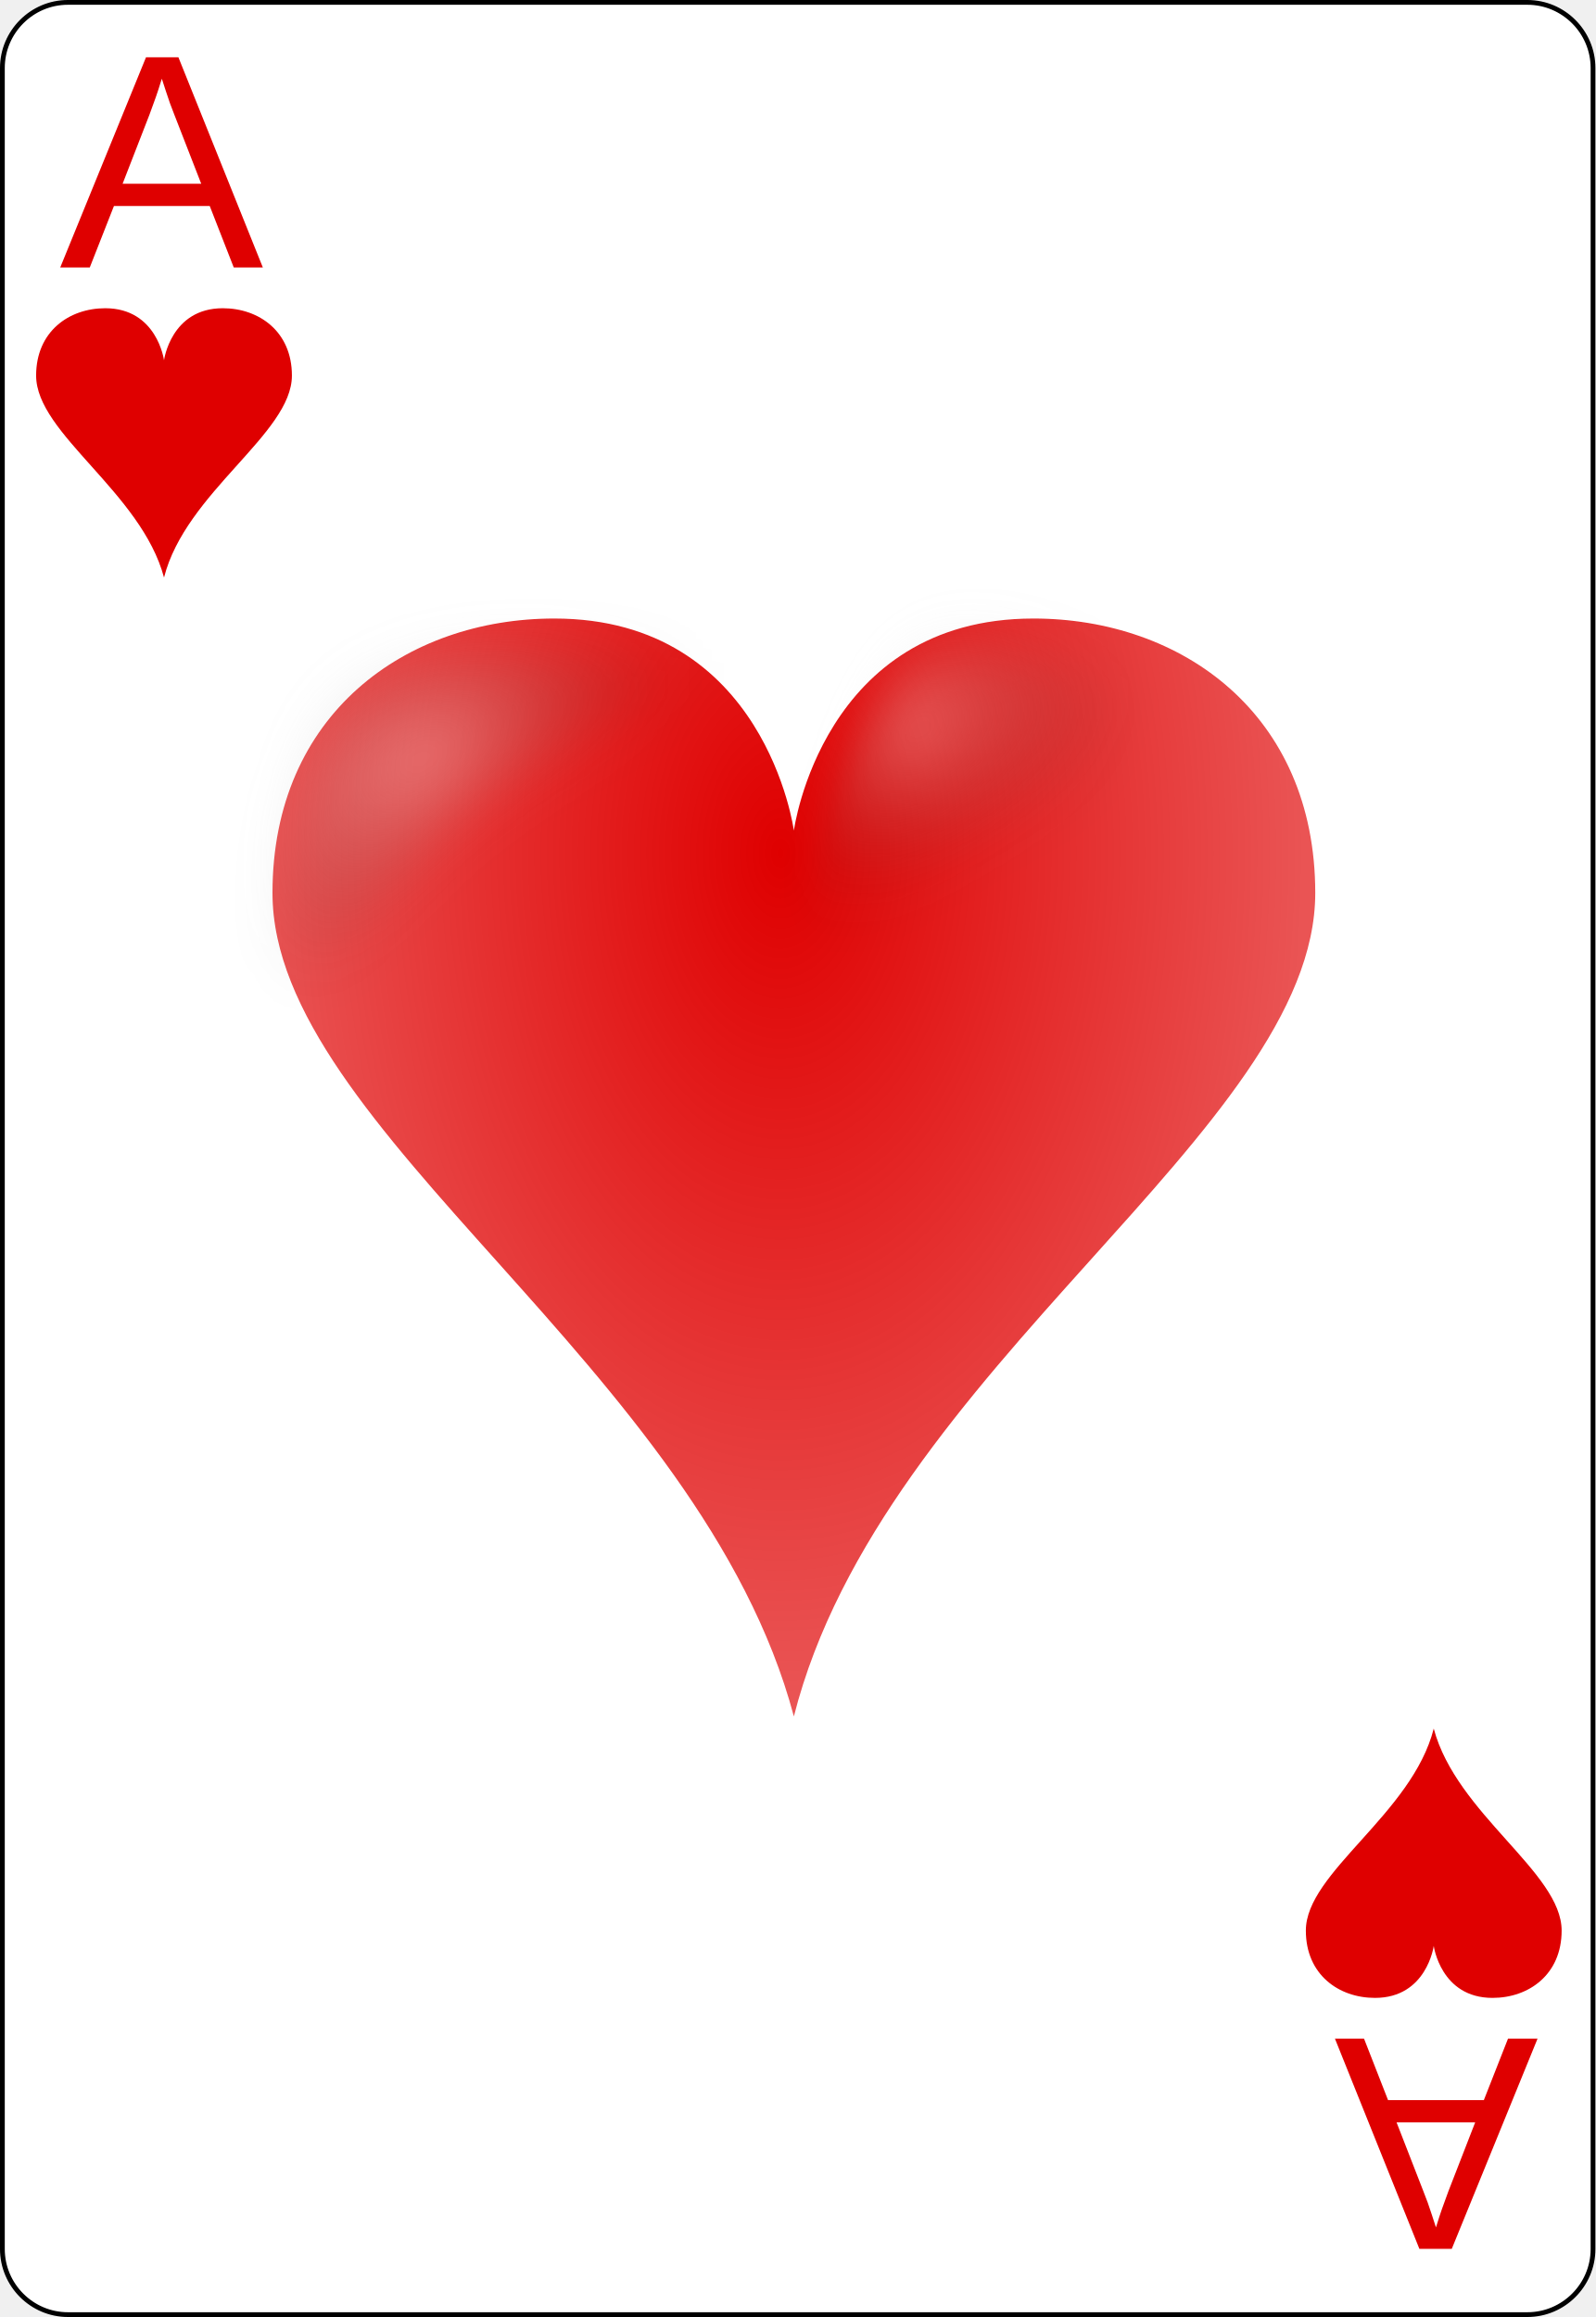
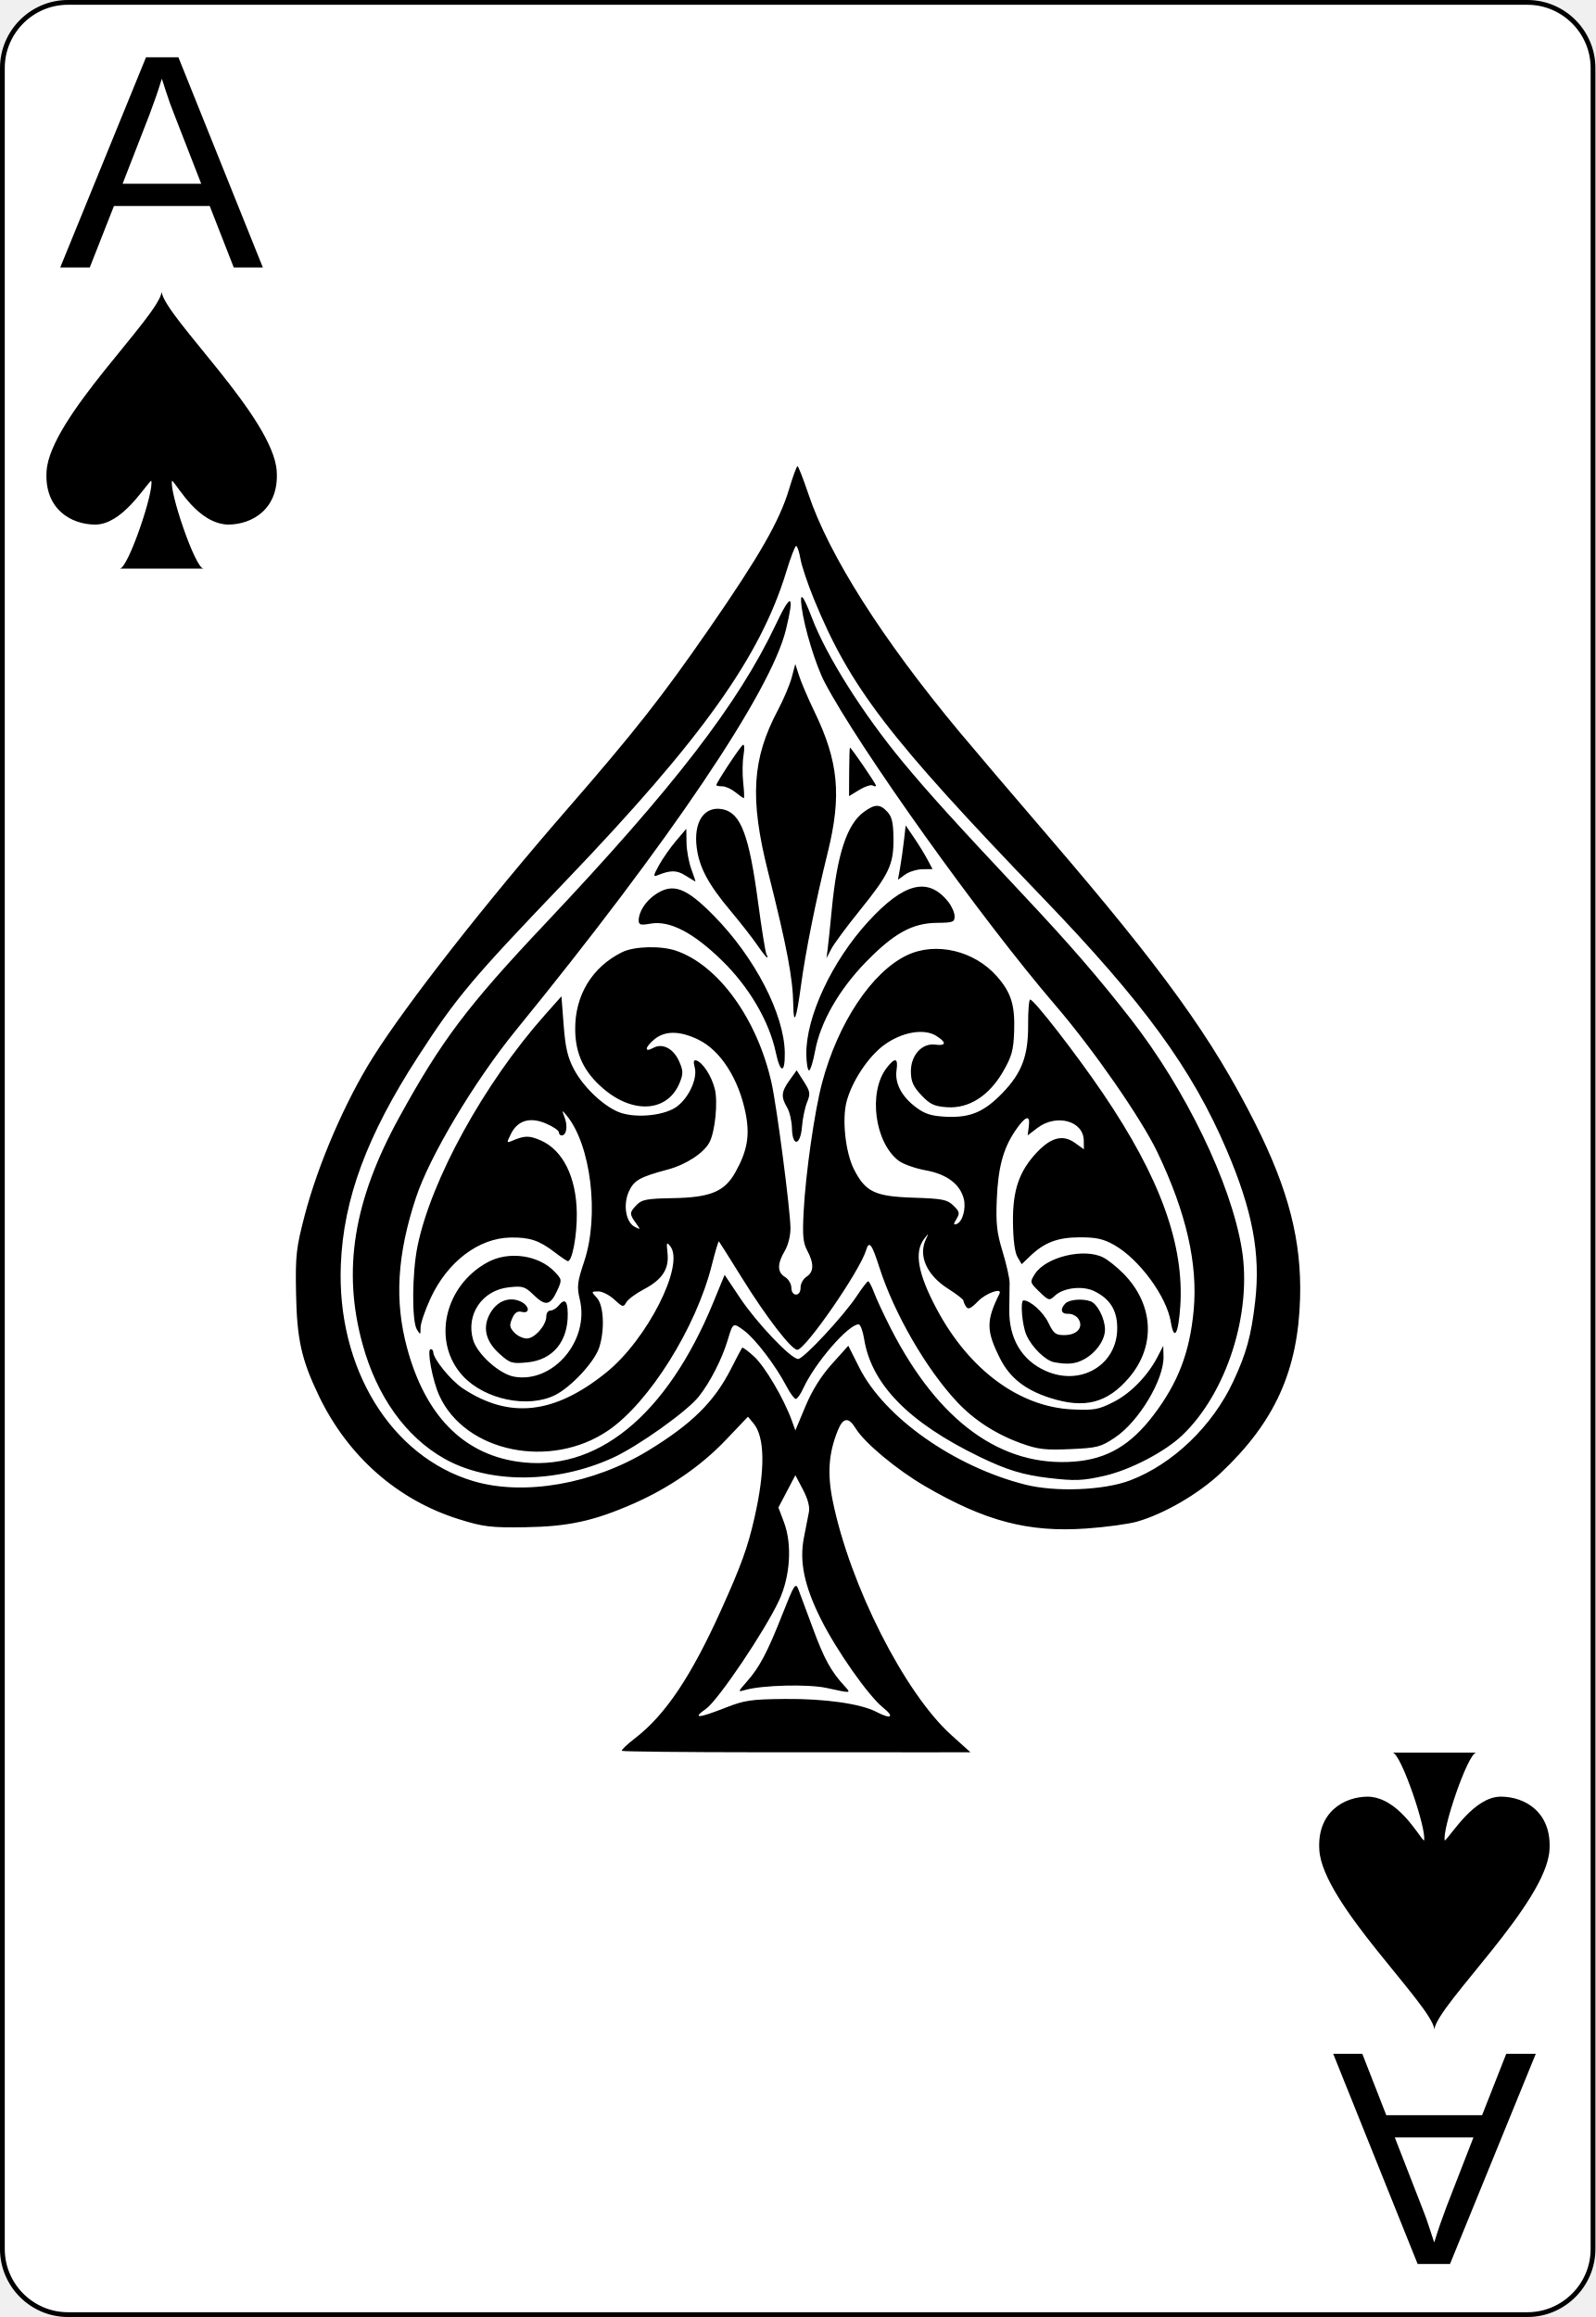
- <svg xmlns="http://www.w3.org/2000/svg" xmlns:xlink="http://www.w3.org/1999/xlink" width="167.087pt" height="242.667pt" viewBox="0 0 167.087 242.667" xml:space="preserve" id="svg2" version="1.1">
-   <defs id="defs41">
-     <radialGradient xlink:href="#linearGradient3773" id="radialGradient3781" cx="-0.158" cy="-8.835" fx="-0.158" fy="-8.835" r="8" gradientTransform="matrix(-1.584269,-0.02349808,0.03071979,-2.477574,-0.2485638,-26.71351)" gradientUnits="userSpaceOnUse" />
-     <linearGradient id="linearGradient3773">
-       <stop style="stop-color:#000000;stop-opacity:1;" offset="0" id="stop3775" />
-       <stop style="stop-color:#000000;stop-opacity:0.649;" offset="1" id="stop3777" />
-     </linearGradient>
-     <radialGradient xlink:href="#linearGradient3773" id="radialGradient3957" cx="-0.158" cy="-8.835" fx="-0.158" fy="-8.835" r="8" gradientTransform="matrix(-1.584269,-0.02349808,0.03071979,-2.477574,-0.2485638,-26.71351)" gradientUnits="userSpaceOnUse" />
-     <linearGradient id="linearGradient3959">
-       <stop style="stop-color:#000000;stop-opacity:1;" offset="0" id="stop3961" />
-       <stop style="stop-color:#000000;stop-opacity:0.649;" offset="1" id="stop3963" />
-     </linearGradient>
-     <radialGradient r="81.903" fy="509.476" fx="168.025" cy="509.476" cx="168.025" gradientTransform="matrix(1.25656,-0.7774064,0.3366382,0.5361257,-221.2021,359.2426)" gradientUnits="userSpaceOnUse" id="radialGradient3975" xlink:href="#linearGradient3784-4" />
-     <linearGradient id="linearGradient3784-4">
-       <stop style="stop-color:#ffffff;stop-opacity:0.435;" offset="0" id="stop3786-8" />
-       <stop style="stop-color:#000000;stop-opacity:0;" offset="1" id="stop3788-6" />
-     </linearGradient>
-     <radialGradient xlink:href="#linearGradient3784-4-5" id="radialGradient3929" gradientUnits="userSpaceOnUse" gradientTransform="matrix(1.25656,-0.7774064,0.3366382,0.5361257,-221.2021,359.2426)" cx="168.025" cy="509.476" fx="168.025" fy="509.476" r="81.903" />
-     <linearGradient id="linearGradient3784-4-5">
-       <stop style="stop-color:#ffffff;stop-opacity:0.489;" offset="0" id="stop3786-8-0" />
-       <stop style="stop-color:#000000;stop-opacity:0;" offset="1" id="stop3788-6-3" />
-     </linearGradient>
-     <radialGradient xlink:href="#linearGradient3784-4-1" id="radialGradient3927" gradientUnits="userSpaceOnUse" gradientTransform="matrix(1.25656,-0.7774064,0.3366382,0.5361257,-221.2021,359.2426)" cx="168.025" cy="509.476" fx="168.025" fy="509.476" r="81.903" />
-     <linearGradient id="linearGradient3784-4-1">
-       <stop style="stop-color:#ffffff;stop-opacity:0.237;" offset="0" id="stop3786-8-03" />
-       <stop style="stop-color:#000000;stop-opacity:0;" offset="1" id="stop3788-6-6" />
-     </linearGradient>
-     <radialGradient xlink:href="#linearGradient3768" id="radialGradient3776" cx="-0.206" cy="-4.579" fx="-0.206" fy="-4.579" r="8" gradientTransform="matrix(-1,0,0,-1.720176,-0.4120407,-13.02719)" gradientUnits="userSpaceOnUse" />
-     <linearGradient id="linearGradient3768">
-       <stop style="stop-color:#df0000;stop-opacity:1;" offset="0" id="stop3770" />
-       <stop style="stop-color:#df0000;stop-opacity:0.672;" offset="1" id="stop3772" />
-     </linearGradient>
-     <radialGradient r="81.903" fy="511.223" fx="171.487" cy="511.223" cx="171.487" gradientTransform="matrix(1.152989,-0.6739155,0.3948202,0.6754904,-233.6326,270.4008)" gradientUnits="userSpaceOnUse" id="radialGradient4013" xlink:href="#linearGradient3784-4-6" />
-     <linearGradient id="linearGradient3784-4-6">
-       <stop style="stop-color:#ffffff;stop-opacity:0.313;" offset="0" id="stop3786-8-8" />
-       <stop style="stop-color:#000000;stop-opacity:0;" offset="1" id="stop3788-6-8" />
-     </linearGradient>
-     <filter color-interpolation-filters="sRGB" id="filter3834-6" x="-0.139" width="1.279" y="-0.162" height="1.325">
-       <feGaussianBlur stdDeviation="9.511" id="feGaussianBlur3836-6" />
-     </filter>
-     <radialGradient r="81.903" fy="492.632" fx="159.354" cy="492.632" cx="159.354" gradientTransform="matrix(1.089478,-0.715138,0.4464527,0.6562658,-244.9333,290.9185)" gradientUnits="userSpaceOnUse" id="radialGradient4013-8" xlink:href="#linearGradient3784-4-2" />
-     <linearGradient id="linearGradient3784-4-2">
-       <stop style="stop-color:#ffffff;stop-opacity:0.29;" offset="0" id="stop3786-8-1" />
-       <stop style="stop-color:#000000;stop-opacity:0;" offset="1" id="stop3788-6-5" />
-     </linearGradient>
-     <filter color-interpolation-filters="sRGB" id="filter3834-6-3" x="-0.139" width="1.279" y="-0.162" height="1.325">
-       <feGaussianBlur stdDeviation="9.511" id="feGaussianBlur3836-6-3" />
-     </filter>
-     <radialGradient r="81.903" fy="492.632" fx="159.354" cy="492.632" cx="159.354" gradientTransform="matrix(1.089478,-0.715138,0.4464527,0.6562658,-244.9333,290.9185)" gradientUnits="userSpaceOnUse" id="radialGradient3073" xlink:href="#linearGradient3784-4-2" />
-   </defs>
+ <svg xmlns="http://www.w3.org/2000/svg" width="167.087pt" height="242.667pt" viewBox="0 0 167.087 242.667" xml:space="preserve" id="svg2" version="1.1">
+   <defs id="defs41" />
  <g id="Layer_x0020_1" style="fill-rule:nonzero;clip-rule:nonzero;stroke:#000000;stroke-miterlimit:4;">
    <path style="fill:#FFFFFF;stroke-width:0.5;" d="M166.837,235.548c0,3.777-3.087,6.869-6.871,6.869H7.111c-3.775,0-6.861-3.092-6.861-6.869V7.12C0.25,3.343,3.336,0.25,7.111,0.25h152.855    c3.784,0,6.871,3.093,6.871,6.87v228.428z" id="path5" />
    <g style="stroke:none;" id="g7">
      <g id="g9">
				
			</g>
    </g>
    <g id="g15">
			
		</g>
    <g id="g19">
			
		</g>
    <g style="stroke:none;" id="g23">
      <g id="g25">
				
			</g>
    </g>
    <g style="stroke:none;" id="g31">
      <g id="g33">
				
			</g>
    </g>
  </g>
-   <text xml:space="preserve" style="font-size:32px;font-style:normal;font-weight:normal;line-height:125%;letter-spacing:0px;word-spacing:0px;fill:#df0000;fill-opacity:1;stroke:none;font-family:Bitstream Vera Sans" x="6.246" y="28.013" id="text3788">
-     <tspan id="tspan3790" x="6.246" y="28.013" style="font-style:normal;font-variant:normal;font-weight:normal;font-stretch:normal;font-family:Arial;-inkscape-font-specification:Arial;fill:#df0000;fill-opacity:1">A</tspan>
+   <text xml:space="preserve" style="font-size:32px;font-style:normal;font-weight:normal;line-height:125%;letter-spacing:0px;word-spacing:0px;fill:#000000;fill-opacity:1;stroke:none;font-family:Bitstream Vera Sans" x="6.246" y="28.013" id="text3788">
+     <tspan id="tspan3790" x="6.246" y="28.013" style="font-style:normal;font-variant:normal;font-weight:normal;font-stretch:normal;font-family:Arial;-inkscape-font-specification:Arial">A</tspan>
  </text>
-   <g transform="matrix(0.1968698,0,0,0.1968698,11.54991,16.86967)" id="g3036">
-     <g style="stroke:none" id="layer1-9" transform="matrix(34.67063,0,0,32.44841,363.6508,535.3979)">
-       <path d="M 3.676,-9 C 0.433,-9 0,-5.523 0,-5.523 0,-5.523 -0.433,-9 -3.676,-9 -5.946,-9 -8,-7.441 -8,-4.5 -8,-0.614 -1.421,3.294 0,9 1.352,3.299 8,-0.614 8,-4.5 8,-7.441 5.946,-9 3.676,-9 z" id="hl" style="fill:url(#radialGradient3776);fill-opacity:1;stroke:none" />
-     </g>
-     <path transform="matrix(1.484247,0,0,1.537104,-80.68896,-450.5936)" id="path3762-6-4" d="m 117.301,604.266 c 0,0 -8.068,-94.95 22.857,-122.857 34.761,-31.369 140,-11.429 140,-11.429 0,0 -71.54,24.838 -100,48.571 -27.21,22.692 -62.857,85.714 -62.857,85.714 z" style="fill:url(#radialGradient4013);fill-opacity:1;stroke:none;filter:url(#filter3834-6)" />
-     <path transform="matrix(1.153293,0.3378255,-0.3292825,1.401643,422.9377,-451.9048)" id="path3762-6-2-3" d="m 117.301,604.266 c 0,0 -8.068,-94.95 22.857,-122.857 34.761,-31.369 140,-11.429 140,-11.429 0,0 -63.093,37.071 -91.553,60.804 -27.21,22.692 -71.305,73.481 -71.305,73.481 z" style="fill:url(#radialGradient3073);fill-opacity:1;stroke:none;filter:url(#filter3834-6-3)" />
+   <g transform="matrix(1.508595,0,0,1.379325,16.92904,45.06616)" id="layer1-7">
+     <path id="sl" d="M 7.989,3.103 C 7.747,-0.954 0.242,-8.59 0,-10.5 c -0.242,1.909 -7.747,9.545 -7.989,13.603 -0.169,2.868 1.695,4.057 3.39,4.057 1.835,-0.022 3.351,-2.801 3.873,-3.341 0.242,0.716 -1.603,6.682 -2.179,6.682 l 5.811,0 C 2.33,10.501 0.485,4.535 0.727,3.819 1.184,4.315 2.524,7.077 4.601,7.16 6.295,7.159 8.158,5.971 7.989,3.103 z" style="fill:#000000" />
  </g>
-   <g transform="matrix(1.674307,0,0,1.566992,17.17751,46.38532)" id="layer1-9-6" style="fill:#df0000;fill-opacity:1">
-     <path style="fill:#df0000;fill-opacity:1" id="hl-8" d="M 3.676,-9 C 0.433,-9 0,-5.523 0,-5.523 0,-5.523 -0.433,-9 -3.676,-9 -5.946,-9 -8,-7.441 -8,-4.5 -8,-0.614 -1.421,3.294 0,9 1.352,3.299 8,-0.614 8,-4.5 8,-7.441 5.946,-9 3.676,-9 z" />
+   <text xml:space="preserve" style="font-size:32px;font-style:normal;font-weight:normal;line-height:125%;letter-spacing:0px;word-spacing:0px;fill:#000000;fill-opacity:1;stroke:none;font-family:Bitstream Vera Sans" x="-160.908" y="-215.097" id="text3788-2" transform="scale(-1,-1)">
+     <tspan id="tspan3790-3" x="-160.908" y="-215.097" style="font-style:normal;font-variant:normal;font-weight:normal;font-stretch:normal;font-family:Arial;-inkscape-font-specification:Arial">A</tspan>
+   </text>
+   <g transform="matrix(-1.508595,0,0,-1.379325,150.2247,198.0438)" id="layer1-7-8">
+     <path id="sl-0" d="M 7.989,3.103 C 7.747,-0.954 0.242,-8.59 0,-10.5 c -0.242,1.909 -7.747,9.545 -7.989,13.603 -0.169,2.868 1.695,4.057 3.39,4.057 1.835,-0.022 3.351,-2.801 3.873,-3.341 0.242,0.716 -1.603,6.682 -2.179,6.682 l 5.811,0 C 2.33,10.501 0.485,4.535 0.727,3.819 1.184,4.315 2.524,7.077 4.601,7.16 6.295,7.159 8.158,5.971 7.989,3.103 z" style="fill:#000000" />
  </g>
-   <text xml:space="preserve" style="font-size:32px;font-style:normal;font-weight:normal;line-height:125%;letter-spacing:0px;word-spacing:0px;fill:#df0000;fill-opacity:1;stroke:none;font-family:Bitstream Vera Sans" x="-161.088" y="-213.515" id="text3788-4" transform="scale(-1,-1)">
-     <tspan id="tspan3790-3" x="-161.088" y="-213.515" style="font-style:normal;font-variant:normal;font-weight:normal;font-stretch:normal;fill:#df0000;fill-opacity:1;font-family:Arial;-inkscape-font-specification:Arial">A</tspan>
-   </text>
-   <g transform="matrix(-1.674307,0,0,-1.566992,150.156,195.1431)" id="layer1-9-6-5" style="fill:#df0000;fill-opacity:1">
-     <path style="fill:#df0000;fill-opacity:1" id="hl-8-1" d="M 3.676,-9 C 0.433,-9 0,-5.523 0,-5.523 0,-5.523 -0.433,-9 -3.676,-9 -5.946,-9 -8,-7.441 -8,-4.5 -8,-0.614 -1.421,3.294 0,9 1.352,3.299 8,-0.614 8,-4.5 8,-7.441 5.946,-9 3.676,-9 z" />
-   </g>
+   <path style="fill:#000000" d="m 79.5,183.521 c -7.826,-0.004 -14.295,-0.072 -14.375,-0.151 -0.081,-0.078 0.556,-0.684 1.416,-1.346 3.13,-2.41 5.827,-6.427 8.939,-13.312 2.139,-4.732 2.827,-6.631 3.538,-9.761 1.137,-5.009 1.1,-8.437 -0.106,-9.882 l -0.578,-0.693 -2.33,2.448 c -2.59,2.721 -5.961,5.038 -9.722,6.683 -4.12,1.802 -6.785,2.378 -11.31,2.446 -3.568,0.053 -4.337,-0.04 -6.887,-0.834 -6.438,-2.004 -11.655,-6.595 -14.694,-12.929 -1.831,-3.816 -2.298,-5.93 -2.387,-10.787 -0.072,-3.929 0.014,-4.693 0.907,-8.117 1.395,-5.347 4.254,-11.962 7.164,-16.579 3.537,-5.612 11.693,-16.027 20.313,-25.941 7.092,-8.157 9.95,-11.791 14.898,-18.945 5.264,-7.612 7.354,-11.261 8.351,-14.582 0.399,-1.328 0.797,-2.414 0.885,-2.415 0.088,-5.1e-5 0.604,1.319 1.146,2.932 2.156,6.414 7.733,15.195 15.82,24.905 1.44,1.729 5.632,6.653 9.316,10.942 12.066,14.047 17.16,21.119 21.66,30.072 3.485,6.932 4.859,12.276 4.695,18.249 -0.21,7.634 -2.655,13.027 -8.322,18.356 -2.334,2.195 -5.915,4.274 -8.761,5.087 -0.88,0.251 -3.262,0.574 -5.293,0.718 -6.082,0.43 -10.616,-0.762 -16.935,-4.451 -2.963,-1.73 -6.312,-4.525 -7.238,-6.039 -0.748,-1.224 -1.321,-1.146 -1.883,0.256 -0.944,2.358 -1.095,4.482 -0.521,7.315 1.792,8.834 7.522,20.148 12.442,24.569 l 1.988,1.786 -3.955,0.004 c -2.175,0.003 -10.358,5.4e-4 -18.184,-0.004 z m 12.99,-4.672 c -1.542,-1.233 -4.883,-5.992 -6.538,-9.312 -1.721,-3.453 -2.247,-5.989 -1.76,-8.486 0.2,-1.024 0.437,-2.239 0.527,-2.701 0.105,-0.539 -0.12,-1.379 -0.628,-2.343 l -0.792,-1.503 -0.888,1.691 -0.888,1.691 0.586,1.557 c 0.865,2.297 0.658,5.634 -0.505,8.148 -1.47,3.176 -6.396,10.49 -7.665,11.38 -1.486,1.042 -0.826,1.008 2.005,-0.103 2.04,-0.801 2.691,-0.897 6.292,-0.931 4.137,-0.039 7.912,0.498 9.559,1.359 1.532,0.801 1.932,0.544 0.695,-0.445 z m -5.933,-2.066 c -1.911,-0.417 -6.729,-0.297 -8.513,0.213 -0.791,0.226 -0.789,0.217 0.175,-0.875 1.327,-1.502 2.166,-3.093 3.738,-7.09 1.209,-3.074 1.364,-3.319 1.649,-2.596 0.173,0.439 0.86,2.284 1.526,4.099 1.167,3.178 1.893,4.507 3.299,6.033 0.737,0.8 0.779,0.795 -1.873,0.216 z M 118.364,155.044 c 4.476,-1.707 8.628,-5.698 10.81,-10.392 1.373,-2.954 1.861,-4.737 2.277,-8.32 0.583,-5.024 -0.265,-9.532 -2.997,-15.929 -3.611,-8.455 -8.685,-15.408 -19.291,-26.43 C 93.039,77.217 89.044,72.003 85.25,62.765 c -0.649,-1.581 -1.288,-3.488 -1.42,-4.237 -0.131,-0.749 -0.335,-1.357 -0.452,-1.35 -0.117,0.007 -0.582,1.223 -1.033,2.704 -2.715,8.906 -8.835,17.488 -23.073,32.356 -9.924,10.364 -11.469,12.202 -15.537,18.497 -5.315,8.223 -7.765,14.841 -8.039,21.719 -0.433,10.846 5.25,20.117 13.9,22.675 5.289,1.564 12.55,0.295 18.271,-3.193 4.596,-2.802 6.936,-5.115 8.705,-8.602 0.569,-1.121 1.086,-2.102 1.15,-2.179 0.063,-0.077 0.64,0.348 1.281,0.945 1.123,1.045 3.089,4.385 3.904,6.63 l 0.392,1.08 1.055,-2.522 c 0.701,-1.674 1.632,-3.164 2.772,-4.433 l 1.717,-1.911 1.148,2.285 c 2.619,5.215 9.929,10.372 17.373,12.258 3.182,0.806 8.258,0.602 10.998,-0.443 z m -8.513,-0.248 c -2.71,-0.322 -4.411,-0.841 -7.239,-2.21 -7.434,-3.6 -11.354,-7.601 -12.114,-12.366 -0.134,-0.838 -0.394,-1.521 -0.578,-1.518 -1.091,0.016 -4.593,4.072 -5.8,6.717 -0.274,0.6 -0.623,1.092 -0.776,1.095 -0.153,0.003 -0.598,-0.606 -0.99,-1.351 -1.133,-2.158 -3.246,-4.932 -4.412,-5.795 -1.177,-0.871 -1.173,-0.873 -1.732,0.986 -0.598,1.988 -1.823,4.386 -3.017,5.903 -1.218,1.548 -6.374,5.222 -9.021,6.428 -5.947,2.71 -12.95,2.738 -17.656,0.071 -4.032,-2.285 -7.05,-6.518 -8.552,-11.993 -2.123,-7.739 -0.942,-15.025 3.849,-23.745 4.413,-8.031 7.138,-11.648 15.262,-20.254 13.469,-14.267 20.243,-23.052 24.166,-31.34 1.63,-3.444 1.992,-3.268 1.07,0.521 -1.575,6.473 -12.141,22.15 -28.279,41.957 -4.349,5.338 -9.035,13.187 -10.472,17.54 -1.974,5.98 -2.259,10.796 -0.931,15.721 1.887,7.001 5.788,11.042 11.495,11.909 8.277,1.258 15.681,-4.739 20.583,-16.672 l 1.183,-2.881 1.623,2.43 c 1.761,2.637 5.339,6.392 6.081,6.381 0.569,-0.008 4.757,-4.507 6.135,-6.591 0.558,-0.843 1.094,-1.538 1.191,-1.544 0.097,-0.006 0.378,0.528 0.624,1.188 0.246,0.659 1.025,2.329 1.73,3.712 4.995,9.793 11.616,14.596 19.275,13.98 3.406,-0.274 5.868,-1.722 8.248,-4.852 2.579,-3.391 3.798,-6.562 4.213,-10.955 0.461,-4.879 -0.77,-10.259 -3.791,-16.581 -1.694,-3.543 -6.705,-10.765 -10.683,-15.396 -7.777,-9.053 -20.649,-27.077 -24.186,-33.866 -0.917,-1.76 -2.1,-5.62 -2.389,-7.797 -0.234,-1.759 0.124,-1.401 1.066,1.067 1.535,4.023 5.327,10.038 9.525,15.109 2.631,3.179 5.534,6.381 12.821,14.143 4.696,5.002 7.671,8.441 11.04,12.762 5.762,7.389 10.498,17.183 11.636,24.065 1.112,6.718 -1.573,15.125 -6.249,19.565 -1.824,1.732 -5.447,3.616 -8.131,4.227 -2.285,0.52 -3.09,0.552 -5.819,0.228 z m -2.841,-3.603 c -2.727,-0.992 -5.001,-2.462 -6.811,-4.402 -3.217,-3.449 -6.565,-9.253 -8.095,-14.034 -0.801,-2.502 -1.082,-2.866 -1.4,-1.812 -0.653,2.169 -6.35,10.413 -7.203,10.423 -0.605,0.008 -3.242,-3.41 -5.753,-7.456 -1.301,-2.096 -2.408,-3.852 -2.459,-3.902 -0.051,-0.05 -0.387,1.078 -0.746,2.505 -1.642,6.524 -6.544,14.355 -10.819,17.286 -6.034,4.136 -14.975,2.314 -17.701,-3.608 -0.726,-1.577 -1.347,-4.888 -0.918,-4.894 0.147,-0.003 0.27,0.144 0.272,0.324 0.011,0.714 1.842,2.958 3.089,3.786 4.894,3.247 9.614,2.718 15.057,-1.687 4.255,-3.443 8.195,-11.212 6.686,-13.182 -0.391,-0.51 -0.425,-0.432 -0.301,0.693 0.184,1.67 -0.543,2.783 -2.486,3.804 -0.84,0.441 -1.666,1.059 -1.836,1.373 -0.283,0.524 -0.386,0.499 -1.245,-0.299 -0.515,-0.478 -1.276,-0.865 -1.692,-0.859 -0.743,0.011 -0.745,0.022 -0.145,0.666 0.729,0.782 0.853,3.335 0.253,5.204 -0.483,1.506 -2.944,4.158 -4.633,4.995 -2.833,1.403 -7.339,0.471 -9.633,-1.992 -3.286,-3.53 -1.997,-9.456 2.597,-11.936 2.206,-1.191 5.338,-0.742 6.996,1.003 0.777,0.818 0.783,0.86 0.271,1.976 -0.716,1.561 -1.222,1.661 -2.434,0.485 -0.951,-0.923 -1.17,-0.991 -2.641,-0.828 -2.785,0.31 -4.508,2.847 -3.733,5.498 0.444,1.519 2.769,3.598 4.322,3.866 4.075,0.702 7.884,-3.797 6.854,-8.094 -0.321,-1.339 -0.268,-1.8 0.462,-3.985 1.6,-4.794 0.705,-12.203 -1.846,-15.287 -0.504,-0.61 -0.512,-0.6 -0.198,0.241 0.34,0.91 0.18,1.848 -0.317,1.855 -0.158,0.003 -0.289,-0.147 -0.292,-0.333 -0.003,-0.185 -0.607,-0.596 -1.343,-0.912 -1.677,-0.721 -2.968,-0.34 -3.678,1.084 -0.465,0.933 -0.46,0.97 0.101,0.731 1.329,-0.569 1.799,-0.577 3.006,-0.055 2.339,1.013 3.749,3.86 3.791,7.656 0.025,2.296 -0.477,4.989 -0.931,4.995 -0.093,0.002 -0.718,-0.419 -1.389,-0.934 -1.615,-1.241 -2.633,-1.579 -4.636,-1.54 -3.343,0.064 -6.596,2.542 -8.368,6.376 -0.574,1.241 -1.042,2.622 -1.041,3.069 0.002,0.774 -0.016,0.782 -0.387,0.176 -0.537,-0.879 -0.501,-5.9 0.062,-8.678 1.417,-6.985 6.993,-17.112 13.367,-24.278 l 1.715,-1.928 0.232,3.024 c 0.182,2.371 0.416,3.371 1.085,4.631 1.04,1.959 3.309,4.051 4.953,4.567 1.796,0.563 4.64,0.225 5.847,-0.695 1.256,-0.958 2.147,-2.935 1.84,-4.085 -0.161,-0.604 -0.111,-0.815 0.171,-0.725 0.681,0.216 1.616,1.668 1.939,3.013 0.33,1.372 0.023,4.421 -0.558,5.546 -0.581,1.125 -2.452,2.35 -4.376,2.865 -2.934,0.785 -3.534,1.124 -4.071,2.299 -0.627,1.373 -0.323,3.22 0.609,3.7 0.627,0.324 0.632,0.308 0.117,-0.403 -0.683,-0.945 -0.676,-1.102 0.091,-1.892 0.545,-0.562 1.067,-0.66 3.766,-0.706 3.959,-0.068 5.432,-0.676 6.571,-2.713 1.247,-2.229 1.53,-3.841 1.079,-6.136 -0.712,-3.62 -2.622,-6.612 -4.942,-7.745 -1.933,-0.944 -3.486,-0.964 -4.6,-0.06 -1.01,0.819 -1.113,1.456 -0.15,0.921 0.979,-0.543 2.139,0.063 2.733,1.428 0.419,0.962 0.426,1.267 0.055,2.194 -1.229,3.069 -4.825,3.36 -8,0.648 -2.029,-1.733 -2.929,-3.621 -2.952,-6.195 -0.033,-3.586 1.769,-6.553 4.923,-8.108 1.256,-0.619 4.043,-0.694 5.635,-0.151 4.443,1.514 8.515,7.152 10.008,13.855 0.553,2.483 1.951,13.204 1.979,15.174 0.011,0.801 -0.24,1.81 -0.606,2.431 -0.795,1.348 -0.781,2.22 0.041,2.718 0.357,0.215 0.653,0.718 0.659,1.118 0.006,0.431 0.207,0.723 0.493,0.719 0.286,-0.004 0.478,-0.302 0.471,-0.733 -0.006,-0.399 0.276,-0.911 0.626,-1.137 0.773,-0.499 0.797,-1.386 0.076,-2.731 -0.441,-0.823 -0.511,-1.575 -0.381,-4.076 0.209,-4.004 1.139,-10.505 1.927,-13.483 1.669,-6.302 5.231,-11.649 8.918,-13.39 3.004,-1.419 7.02,-0.473 9.387,2.21 1.505,1.706 1.914,3.015 1.815,5.807 -0.07,1.964 -0.251,2.612 -1.176,4.203 -1.476,2.539 -3.58,3.869 -5.867,3.708 -1.327,-0.093 -1.766,-0.3 -2.67,-1.257 -0.853,-0.903 -1.086,-1.421 -1.101,-2.45 -0.026,-1.72 1.149,-3.033 2.548,-2.849 1.161,0.153 1.211,-0.219 0.123,-0.91 -1.297,-0.822 -3.629,-0.412 -5.497,0.966 -1.66,1.225 -3.381,3.839 -3.92,5.956 -0.476,1.866 -0.099,5.285 0.774,7.022 1.201,2.39 2.199,2.869 6.241,2.997 3.033,0.096 3.537,0.196 4.185,0.825 0.643,0.625 0.685,0.802 0.326,1.396 -0.34,0.563 -0.338,0.655 0.014,0.532 0.617,-0.215 1.011,-1.642 0.738,-2.667 -0.408,-1.53 -1.791,-2.555 -3.98,-2.951 -1.091,-0.197 -2.367,-0.652 -2.836,-1.009 -2.514,-1.917 -3.199,-7.167 -1.267,-9.701 0.881,-1.155 1.24,-1.082 1.049,0.214 -0.203,1.381 0.544,2.791 2.079,3.926 0.921,0.681 1.605,0.889 3.148,0.959 2.484,0.112 3.934,-0.499 5.838,-2.46 2.051,-2.113 2.735,-3.918 2.715,-7.158 -0.009,-1.457 0.087,-2.652 0.214,-2.655 0.397,-0.009 4.82,5.692 7.639,9.847 5.977,8.811 8.528,15.86 8.079,22.325 -0.202,2.91 -0.65,3.631 -0.988,1.589 -0.442,-2.676 -3.31,-6.575 -5.925,-8.056 -1.134,-0.642 -1.878,-0.808 -3.601,-0.805 -2.338,0.005 -3.72,0.533 -5.246,2.002 l -0.843,0.812 -0.442,-0.749 c -0.282,-0.478 -0.453,-1.794 -0.473,-3.641 -0.036,-3.37 0.645,-5.355 2.517,-7.335 1.484,-1.57 2.723,-1.876 3.972,-0.981 l 0.938,0.672 -0.014,-0.924 c -0.031,-2.063 -2.873,-2.824 -4.866,-1.304 l -1.012,0.772 0.128,-0.974 c 0.166,-1.263 -0.388,-1.06 -1.456,0.534 -1.242,1.853 -1.769,3.833 -1.903,7.155 -0.103,2.527 0.003,3.47 0.608,5.454 0.403,1.32 0.733,2.797 0.735,3.283 0.002,0.486 -0.014,1.716 -0.034,2.732 -0.061,3.065 1.295,5.366 3.821,6.486 3.718,1.649 7.542,-0.681 7.484,-4.561 -0.027,-1.82 -0.755,-2.974 -2.387,-3.788 -1.208,-0.602 -3.232,-0.377 -4.128,0.459 -0.601,0.56 -0.657,0.546 -1.64,-0.408 -1.003,-0.973 -1.01,-1.001 -0.472,-1.849 1.134,-1.788 5.145,-2.76 7.167,-1.736 0.481,0.243 1.417,0.989 2.08,1.656 3.209,3.23 3.457,7.606 0.619,10.929 -2.285,2.675 -4.653,3.282 -8.277,2.121 -2.613,-0.837 -4.235,-2.124 -5.254,-4.168 -1.437,-2.881 -1.443,-3.914 -0.044,-6.735 0.343,-0.692 -1.401,-0.085 -2.24,0.779 -0.743,0.765 -1.037,0.902 -1.247,0.581 -0.151,-0.231 -0.279,-0.523 -0.284,-0.649 -0.004,-0.126 -0.723,-0.681 -1.596,-1.234 -2.233,-1.415 -3.149,-3.435 -2.343,-5.169 0.317,-0.683 0.312,-0.685 -0.162,-0.076 -1.078,1.388 -0.679,3.647 1.304,7.37 3.392,6.371 8.678,10.271 14.246,10.51 2.255,0.097 2.711,0.013 4.277,-0.782 1.801,-0.915 3.588,-2.753 4.617,-4.75 l 0.584,-1.134 0.028,1.124 c 0.06,2.418 -2.598,6.838 -5.113,8.506 -1.47,0.975 -1.832,1.067 -4.666,1.193 -2.591,0.115 -3.385,0.023 -5.067,-0.589 z m 3.408,-8.52 c -0.92,-0.165 -2.358,-1.569 -2.924,-2.856 -0.45,-1.022 -0.665,-3.616 -0.3,-3.621 0.694,-0.01 2.061,1.213 2.599,2.328 0.564,1.167 0.764,1.318 1.728,1.304 1.311,-0.019 1.989,-0.84 1.412,-1.708 -0.204,-0.306 -0.676,-0.541 -1.051,-0.521 -0.751,0.039 -0.9,-0.475 -0.311,-1.081 0.408,-0.42 1.797,-0.538 2.65,-0.226 0.705,0.259 1.487,1.783 1.504,2.932 0.017,1.107 -0.94,2.468 -2.215,3.152 -0.891,0.478 -1.672,0.553 -3.092,0.298 z m -58.103,-0.881 c -1.506,-1.349 -1.824,-2.856 -0.918,-4.353 0.723,-1.194 1.942,-1.647 3.085,-1.147 0.959,0.42 1.093,1.334 0.163,1.105 -0.461,-0.113 -0.738,0.076 -1.005,0.687 -0.311,0.71 -0.275,0.943 0.223,1.478 0.326,0.349 0.921,0.63 1.323,0.624 0.823,-0.012 2.041,-1.409 2.028,-2.323 -0.005,-0.33 0.19,-0.602 0.434,-0.606 0.243,-0.003 0.619,-0.226 0.835,-0.495 0.653,-0.812 0.956,-0.564 0.976,0.799 0.044,2.931 -1.548,4.863 -4.224,5.125 -1.612,0.158 -1.815,0.096 -2.919,-0.894 z m 30.625,-23.633 c -0.017,-0.751 -0.244,-1.724 -0.503,-2.162 -0.662,-1.119 -0.617,-1.644 0.244,-2.848 l 0.752,-1.052 0.749,1.173 c 0.674,1.056 0.708,1.273 0.341,2.179 -0.225,0.553 -0.463,1.694 -0.529,2.534 -0.16,2.026 -1.008,2.168 -1.054,0.176 z m -1.688,-7.927 c -0.694,-3.272 -2.796,-6.86 -5.647,-9.639 -3.009,-2.934 -5.472,-4.207 -7.464,-3.858 -1.062,0.186 -1.253,0.133 -1.251,-0.347 0.005,-0.893 0.722,-2.007 1.738,-2.698 1.842,-1.254 3.202,-0.761 6.138,2.223 4.287,4.357 7.364,10.301 7.424,14.343 0.033,2.208 -0.467,2.195 -0.938,-0.023 z m 3.194,0.191 c -0.051,-3.897 2.669,-9.734 6.467,-13.882 3.743,-4.088 6.26,-4.729 8.368,-2.13 0.376,0.464 0.688,1.154 0.694,1.534 0.009,0.628 -0.157,0.692 -1.837,0.707 -2.581,0.023 -4.511,1.085 -7.442,4.094 -2.831,2.908 -4.778,6.311 -5.329,9.316 -0.206,1.122 -0.492,2.042 -0.636,2.044 -0.144,0.003 -0.272,-0.755 -0.284,-1.683 z m -1.366,-5.167 c -0.042,-2.814 -0.654,-6.043 -2.65,-13.975 -1.925,-7.652 -1.672,-11.795 1.031,-16.891 0.6,-1.131 1.257,-2.684 1.46,-3.451 l 0.369,-1.394 0.416,1.279 c 0.229,0.704 0.945,2.374 1.593,3.712 2.522,5.211 2.861,8.796 1.393,14.732 -1.28,5.178 -2.322,10.367 -2.816,14.025 -0.473,3.505 -0.763,4.219 -0.796,1.963 z m -3.788,-6.3 c -0.499,-0.73 -1.755,-2.338 -2.792,-3.574 -2.306,-2.748 -3.254,-4.514 -3.529,-6.573 -0.365,-2.734 0.787,-4.444 2.728,-4.048 1.875,0.383 2.753,2.687 3.685,9.674 0.384,2.878 0.786,5.369 0.893,5.537 0.107,0.168 0.133,0.306 0.058,0.307 -0.075,10e-4 -0.545,-0.595 -1.044,-1.324 z m 7.391,0.426 c 0.068,-0.531 0.264,-2.414 0.434,-4.184 0.549,-5.71 1.585,-8.859 3.336,-10.146 1.174,-0.862 1.697,-0.869 2.478,-0.029 0.484,0.52 0.626,1.143 0.642,2.803 0.025,2.713 -0.444,3.71 -3.548,7.55 -1.347,1.667 -2.678,3.467 -2.958,4.002 l -0.508,0.972 z m -14.894,-7.682 c -0.918,-0.577 -1.543,-0.584 -2.914,-0.035 -0.487,0.195 -0.469,0.059 0.139,-1.045 0.384,-0.698 1.185,-1.843 1.78,-2.544 l 1.082,-1.275 0.022,1.459 c 0.012,0.802 0.241,2.052 0.509,2.778 0.268,0.725 0.458,1.309 0.421,1.296 -0.037,-0.012 -0.504,-0.298 -1.04,-0.634 z M 94.267,90.881 c 0.123,-0.692 0.305,-1.973 0.404,-2.846 l 0.18,-1.587 0.853,1.251 c 0.469,0.688 1.103,1.717 1.408,2.287 l 0.555,1.036 -1.061,0.016 c -0.584,0.009 -1.399,0.26 -1.813,0.559 l -0.751,0.543 z M 77.007,82.964 c -0.422,-0.341 -1.041,-0.617 -1.375,-0.612 -0.334,0.005 -0.608,-0.053 -0.609,-0.129 -0.004,-0.246 2.494,-4.029 2.781,-4.212 0.155,-0.099 0.184,0.384 0.066,1.088 -0.117,0.696 -0.131,1.994 -0.032,2.884 0.099,0.89 0.125,1.615 0.059,1.61 -0.067,-0.005 -0.467,-0.288 -0.889,-0.629 z M 88.932,80.841 c 0.007,-1.398 0.044,-2.543 0.082,-2.544 0.129,-0.005 2.72,3.779 2.723,3.976 0.002,0.108 -0.148,0.107 -0.332,-0.003 -0.184,-0.11 -0.819,0.095 -1.41,0.456 l -1.075,0.656 z" id="path2987" />
</svg>
